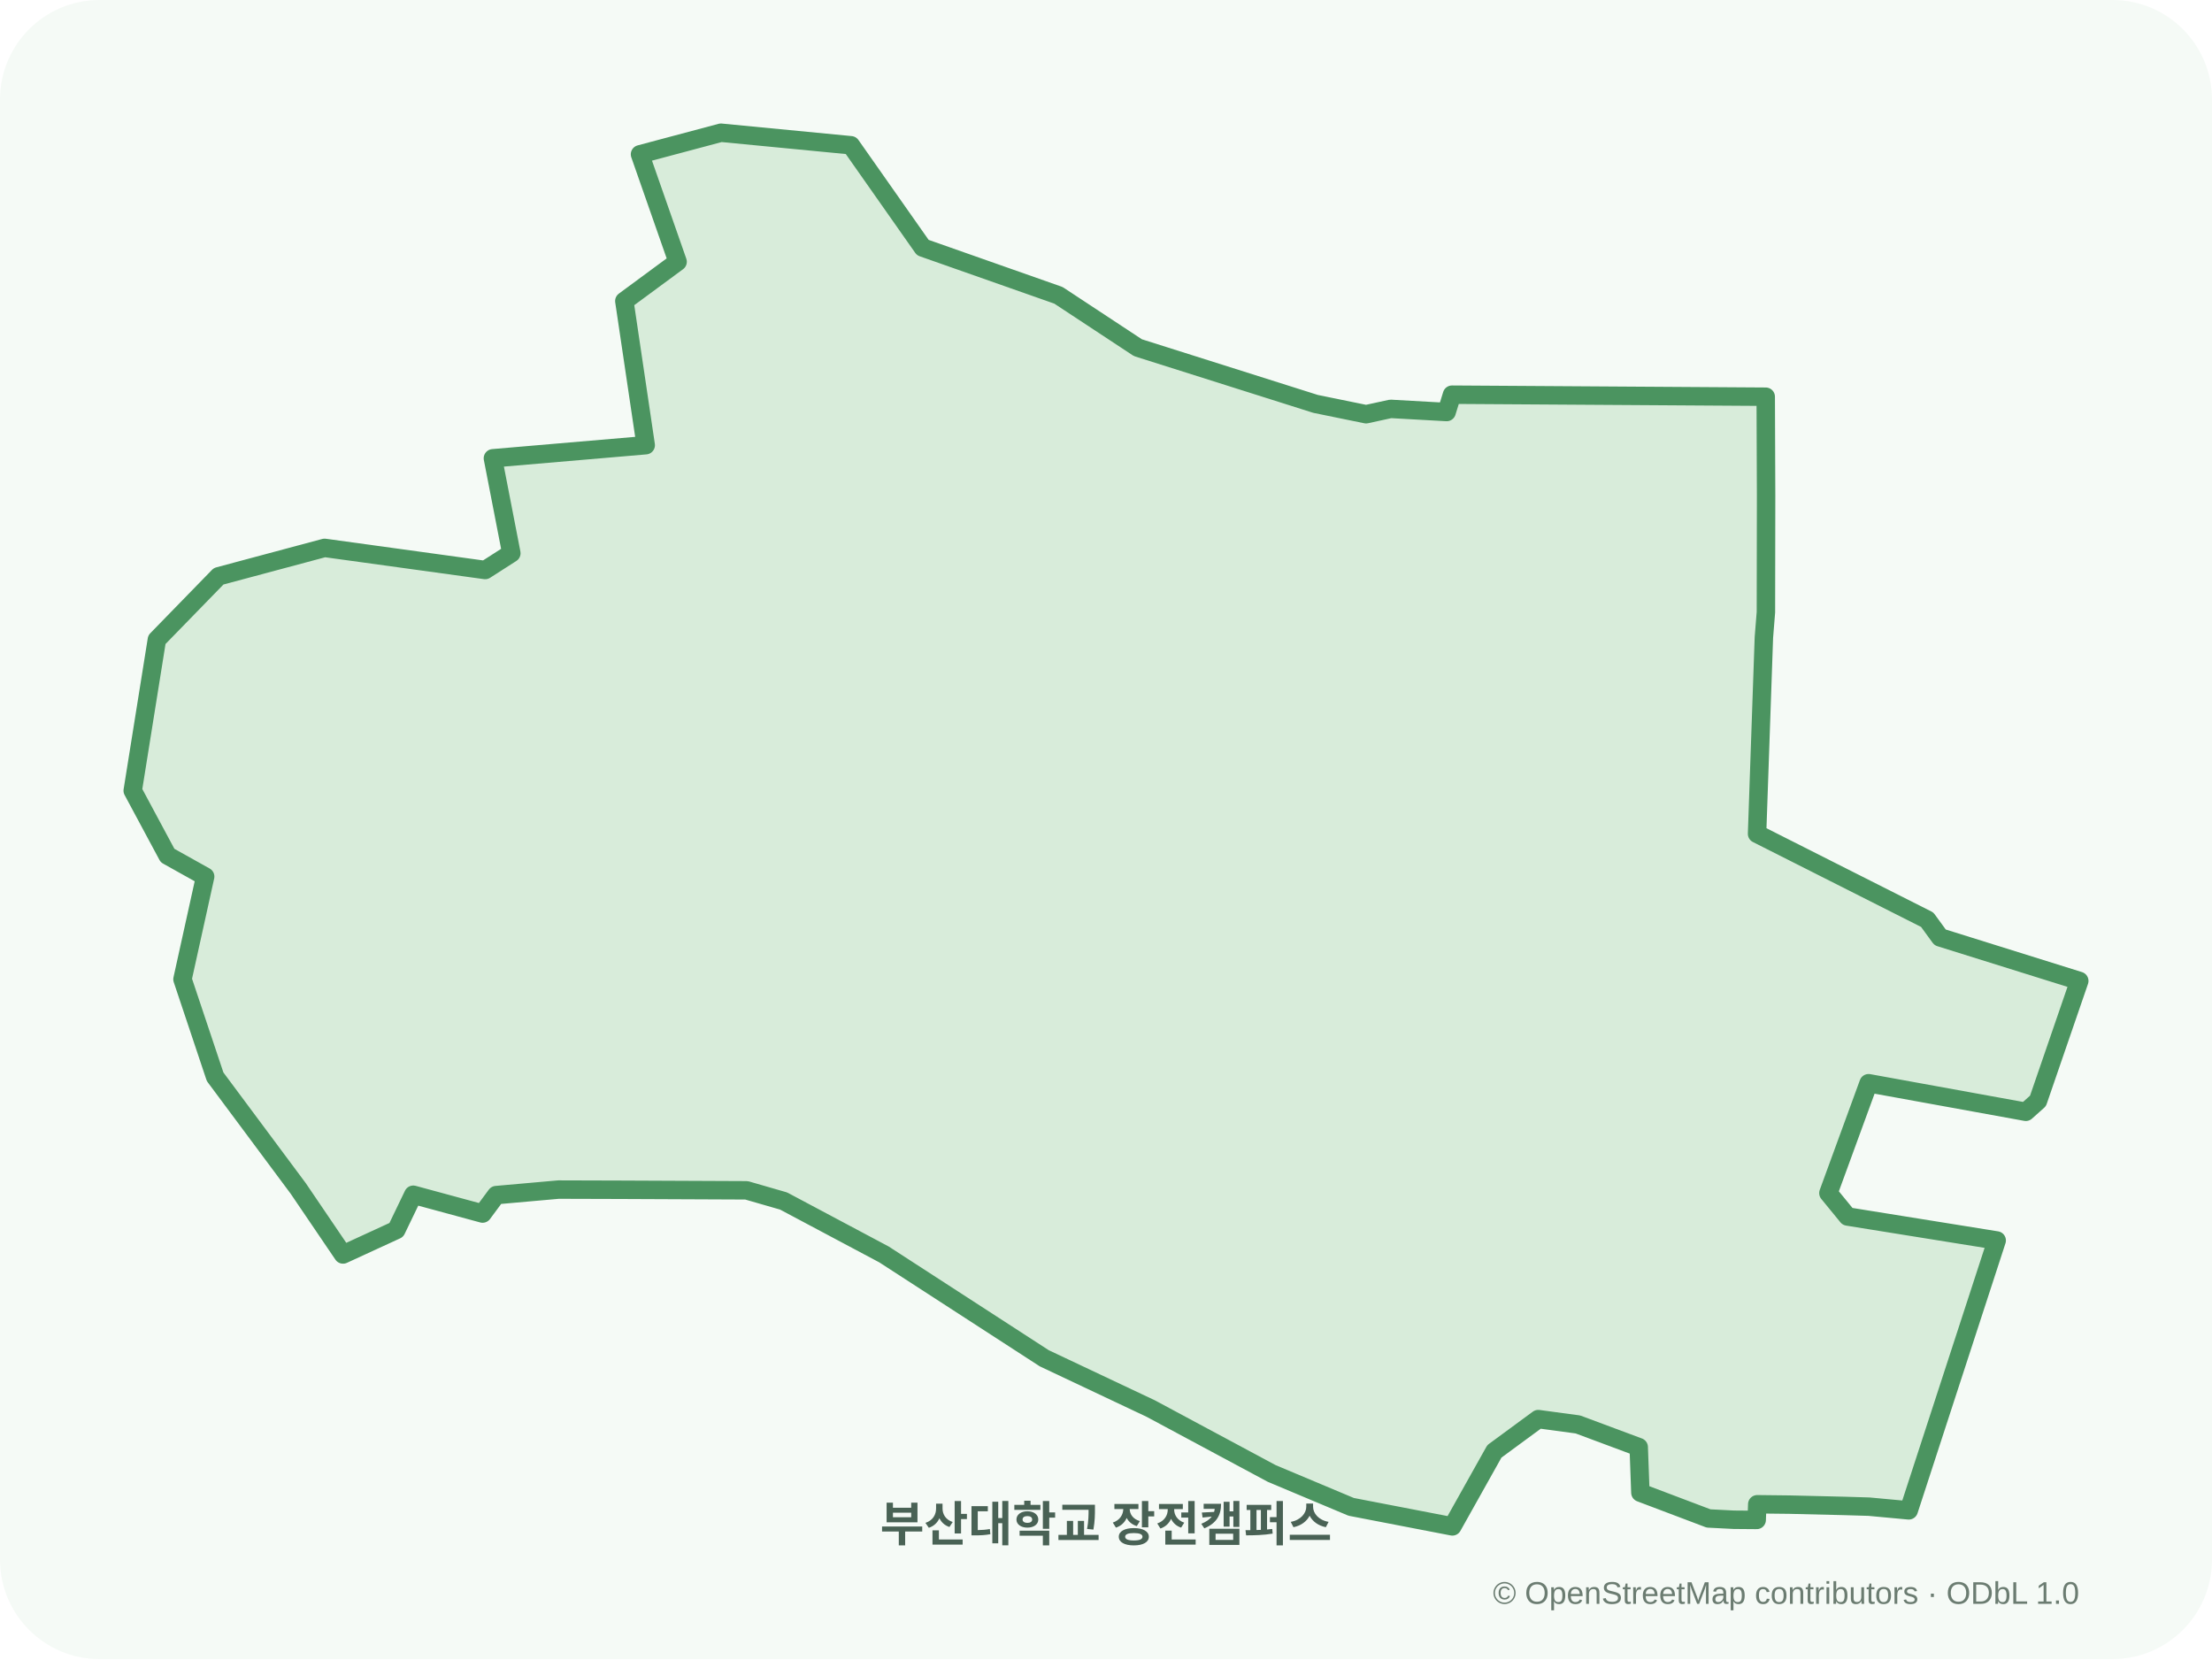
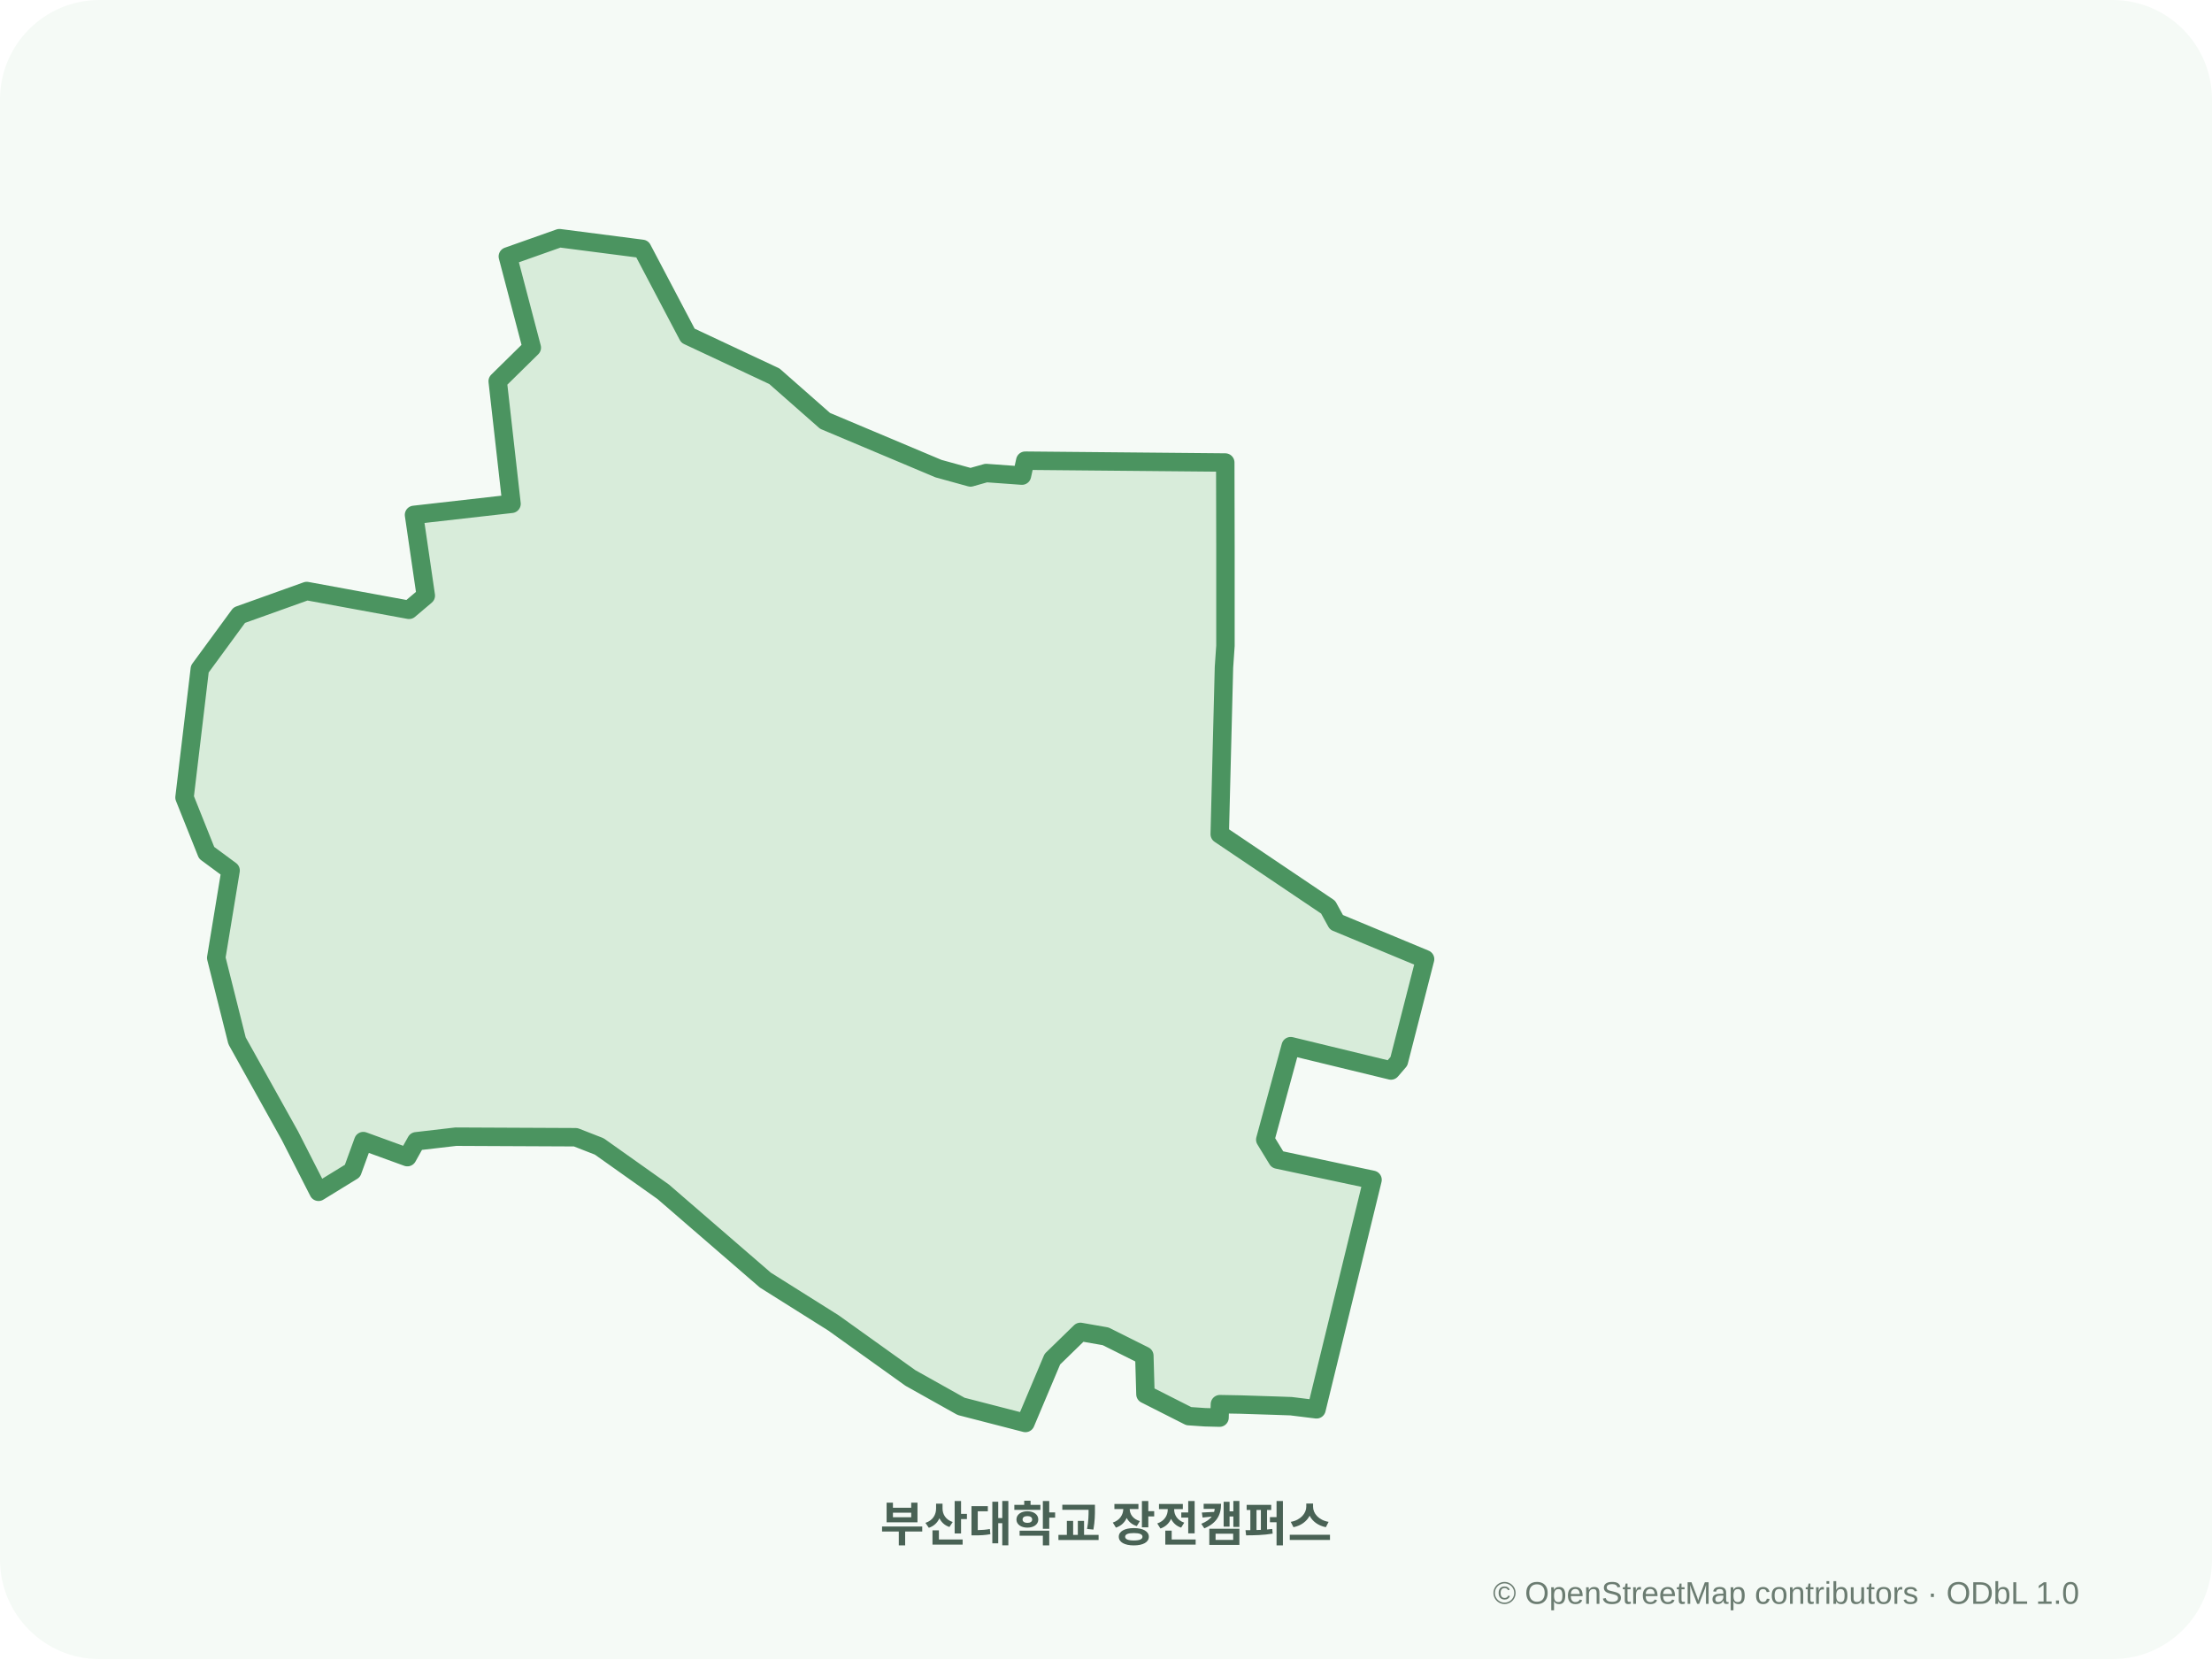
<svg xmlns="http://www.w3.org/2000/svg" width="1200" height="900" viewBox="0 0 1200 900" role="img" aria-labelledby="title desc">
  <rect width="1200" height="900" rx="54" fill="#f5faf6" />
-   <path d="M72.0 428.9 L90.9 464.1 L111.3 475.5 L99.0 531.2 L116.7 584.1 L161.8 644.7 L186.1 680.5 L215.0 667.2 L224.2 648.1 L261.8 658.3 L269.2 648.3 L303.0 645.3 L336.9 645.4 L405.0 645.7 L425.1 651.5 L479.6 680.5 L566.5 736.8 L624.3 764.1 L689.9 799.3 L733.0 817.4 L787.9 828.0 L810.7 787.3 L834.5 769.8 L856.0 772.7 L889.0 785.0 L889.9 809.7 L926.9 823.7 L940.6 824.4 L953.0 824.5 L953.3 816.0 L971.0 816.2 L1000.4 816.9 L1013.9 817.3 L1035.5 819.3 L1083.2 672.9 L1002.3 659.9 L991.9 647.2 L1013.7 587.6 L1099.0 603.1 L1105.6 597.2 L1128.0 532.1 L1052.5 508.5 L1045.5 498.9 L953.2 452.3 L956.9 345.8 L958.0 332.1 L958.1 268.8 L957.9 215.2 L787.7 214.1 L784.8 223.5 L754.4 221.8 L741.1 224.7 L713.7 219.1 L617.3 188.6 L574.2 160.2 L500.6 134.3 L461.6 78.8 L391.1 72.0 L347.2 83.7 L367.6 142.0 L338.7 163.3 L350.3 241.5 L267.4 248.6 L277.4 300.1 L263.2 309.2 L176.1 297.2 L118.6 312.6 L85.1 347.0 L72.0 428.9 Z" fill="#d8ecda" fill-rule="evenodd" stroke="#4b9460" stroke-width="10" stroke-linejoin="round" />
+   <path d="M100.1 432.6 L112.1 462.6 L125.1 472.2 L117.3 519.6 L128.6 564.6 L157.3 616.1 L172.8 646.5 L191.2 635.2 L197.1 619.0 L221.0 627.7 L225.8 619.1 L247.3 616.6 L268.9 616.7 L312.3 616.9 L325.1 621.9 L359.8 646.5 L415.2 694.4 L452.1 717.6 L493.9 747.5 L521.4 762.9 L556.3 771.9 L570.9 737.3 L586.1 722.5 L599.8 724.9 L620.8 735.4 L621.4 756.3 L644.9 768.2 L653.7 768.8 L661.6 769.0 L661.8 761.7 L673.0 761.9 L691.8 762.5 L700.4 762.8 L714.2 764.5 L744.6 640.0 L693.0 629.0 L686.4 618.2 L700.2 567.5 L754.6 580.7 L758.9 575.7 L773.1 520.3 L725.0 500.3 L720.5 492.1 L661.7 452.5 L664.0 362.0 L664.8 350.3 L664.8 296.5 L664.7 250.9 L556.2 249.9 L554.4 258.0 L535.0 256.6 L526.5 259.0 L509.1 254.2 L447.6 228.3 L420.1 204.1 L373.2 182.1 L348.4 135.0 L303.5 129.2 L275.5 139.1 L288.5 188.6 L270.0 206.8 L277.5 273.3 L224.6 279.3 L231.0 323.1 L221.9 330.8 L166.4 320.6 L129.8 333.7 L108.4 362.9 L100.1 432.6 Z" fill="#d8ecda" fill-rule="evenodd" stroke="#4b9460" stroke-width="10" stroke-linejoin="round" />
  <text x="600" y="836" text-anchor="middle" font-family="Pretendard, Arial, sans-serif" font-size="26" font-weight="700" fill="#496255">부산대학교 장전캠퍼스</text>
  <text x="1128" y="870" text-anchor="end" font-family="Arial, sans-serif" font-size="17" fill="#6b7c71">© OpenStreetMap contributors · ODbL 1.0</text>
</svg>
